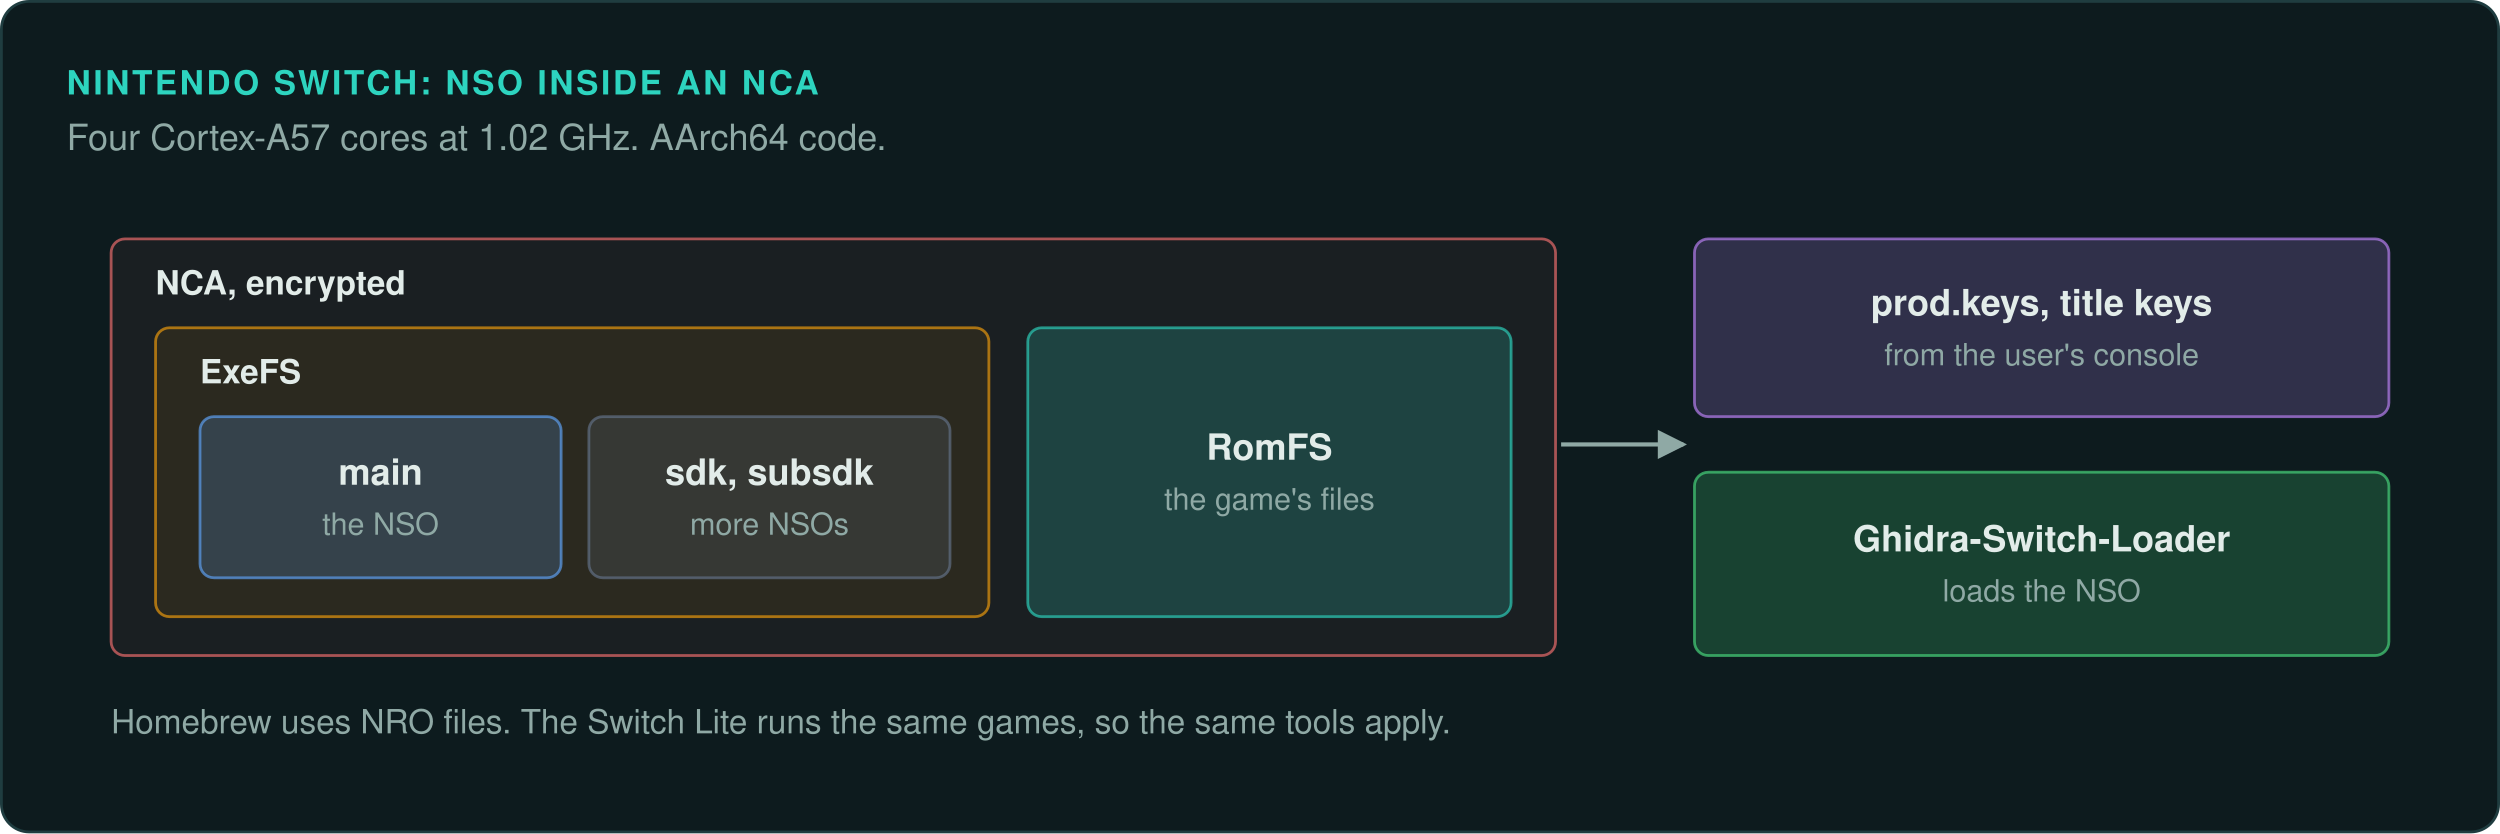
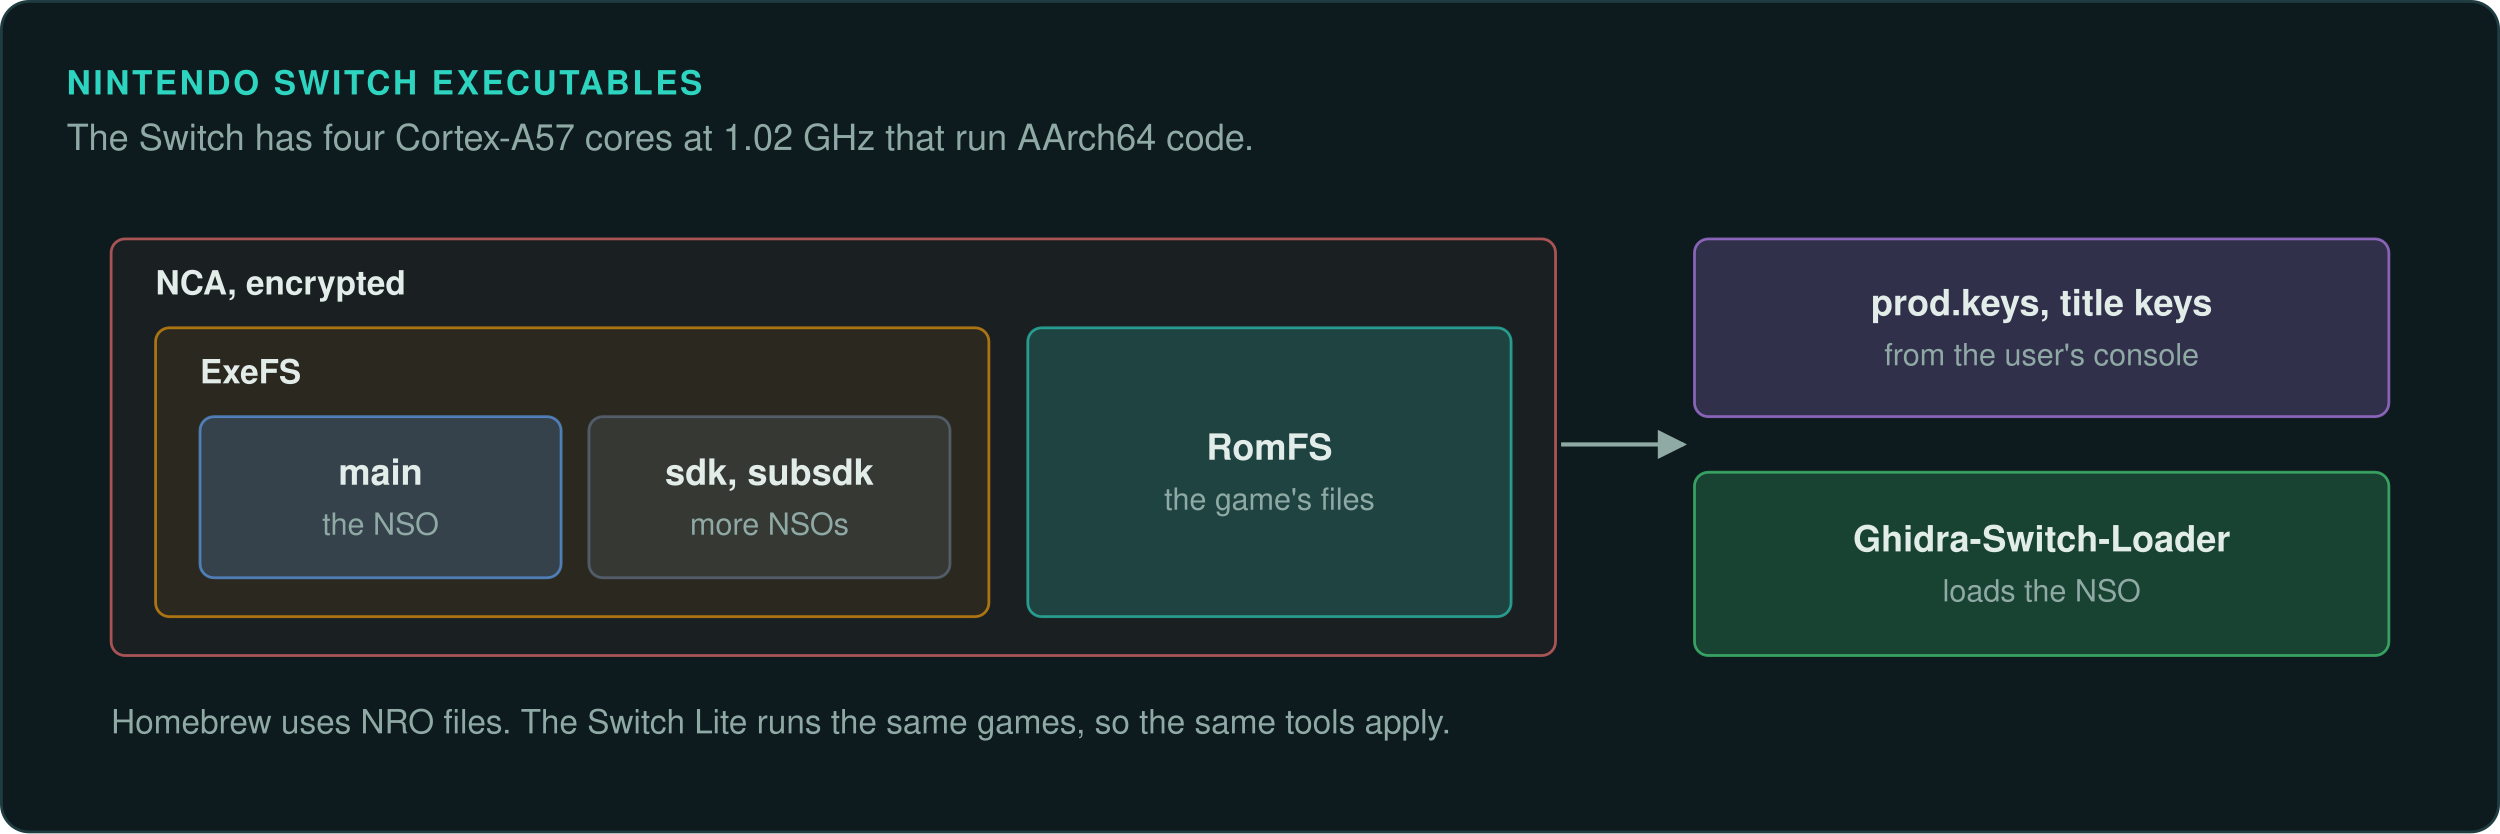
<svg xmlns="http://www.w3.org/2000/svg" width="900" height="300" viewBox="0 0 900 300" role="img" aria-label="The NSO of a Switch game inside the ExeFS of an encrypted NCA">
  <rect x="0.5" y="0.5" width="899" height="299" rx="10" fill="#0d1b1e" stroke="#1f3d40" />
  <defs>
    <marker id="arrow" viewBox="0 0 8 8" refX="7" refY="4" markerWidth="7" markerHeight="7" orient="auto">
      <path d="M0 0L8 4L0 8z" fill="#8fa9a5" />
    </marker>
  </defs>
-   <text x="24.0" y="34.0" font-family="ui-sans-serif, -apple-system, 'Segoe UI', Helvetica, Arial, sans-serif" font-size="12" font-weight="600" fill="#2dd4bf" text-anchor="start" letter-spacing="0.08em">NINTENDO SWITCH: NSO INSIDE AN NCA</text>
-   <text x="24.0" y="54.0" font-family="ui-sans-serif, -apple-system, 'Segoe UI', Helvetica, Arial, sans-serif" font-size="13" font-weight="400" fill="#8fa9a5" text-anchor="start">Four Cortex-A57 cores at 1.02 GHz. AArch64 code.</text>
+   <text x="24.0" y="34.0" font-family="ui-sans-serif, -apple-system, 'Segoe UI', Helvetica, Arial, sans-serif" font-size="12" font-weight="600" fill="#2dd4bf" text-anchor="start" letter-spacing="0.08em">NINTENDO SWITCH EXECUTABLES</text>
+   <text x="24.0" y="54.0" font-family="ui-sans-serif, -apple-system, 'Segoe UI', Helvetica, Arial, sans-serif" font-size="13" font-weight="400" fill="#8fa9a5" text-anchor="start">The Switch has four Cortex-A57 cores at 1.02 GHz that run AArch64 code.</text>
  <rect x="40.0" y="86.0" width="520.0" height="150.0" rx="5" fill="#f87171" stroke="#f87171" fill-opacity="0.06" stroke-opacity="0.65" />
  <text x="56.0" y="106.0" font-family="ui-sans-serif, -apple-system, 'Segoe UI', Helvetica, Arial, sans-serif" font-size="12" font-weight="600" fill="#e2ece9" text-anchor="start">NCA, encrypted</text>
  <rect x="56.0" y="118.0" width="300.0" height="104.0" rx="5" fill="#f59e0b" stroke="#f59e0b" fill-opacity="0.08" stroke-opacity="0.65" />
  <text x="72.0" y="138.0" font-family="ui-sans-serif, -apple-system, 'Segoe UI', Helvetica, Arial, sans-serif" font-size="12" font-weight="600" fill="#e2ece9" text-anchor="start">ExeFS</text>
  <rect x="72.0" y="150.0" width="130.0" height="58.0" rx="5" fill="#60a5fa" stroke="#60a5fa" fill-opacity="0.2" stroke-opacity="0.65" />
  <text x="137.0" y="174.5" font-family="ui-sans-serif, -apple-system, 'Segoe UI', Helvetica, Arial, sans-serif" font-size="13" font-weight="600" fill="#e2ece9" text-anchor="middle">main</text>
  <text x="137.0" y="192.5" font-family="ui-sans-serif, -apple-system, 'Segoe UI', Helvetica, Arial, sans-serif" font-size="11" font-weight="400" fill="#8fa9a5" text-anchor="middle">the NSO</text>
  <rect x="212.0" y="150.0" width="130.0" height="58.0" rx="5" fill="#64748b" stroke="#64748b" fill-opacity="0.2" stroke-opacity="0.65" />
  <text x="277.0" y="174.5" font-family="ui-sans-serif, -apple-system, 'Segoe UI', Helvetica, Arial, sans-serif" font-size="13" font-weight="600" fill="#e2ece9" text-anchor="middle">sdk, subsdk</text>
  <text x="277.0" y="192.5" font-family="ui-sans-serif, -apple-system, 'Segoe UI', Helvetica, Arial, sans-serif" font-size="11" font-weight="400" fill="#8fa9a5" text-anchor="middle">more NSOs</text>
  <rect x="370.0" y="118.0" width="174.0" height="104.0" rx="5" fill="#2dd4bf" stroke="#2dd4bf" fill-opacity="0.2" stroke-opacity="0.65" />
  <text x="457.0" y="165.5" font-family="ui-sans-serif, -apple-system, 'Segoe UI', Helvetica, Arial, sans-serif" font-size="13" font-weight="600" fill="#e2ece9" text-anchor="middle">RomFS</text>
  <text x="457.0" y="183.5" font-family="ui-sans-serif, -apple-system, 'Segoe UI', Helvetica, Arial, sans-serif" font-size="11" font-weight="400" fill="#8fa9a5" text-anchor="middle">the game's files</text>
  <path d="M562.0 160.0L606.0 160.0" stroke="#8fa9a5" stroke-width="1.5" fill="none" marker-end="url(#arrow)" />
  <rect x="610.0" y="86.0" width="250.0" height="64.0" rx="5" fill="#c084fc" stroke="#c084fc" fill-opacity="0.2" stroke-opacity="0.65" />
  <text x="735.0" y="113.5" font-family="ui-sans-serif, -apple-system, 'Segoe UI', Helvetica, Arial, sans-serif" font-size="13" font-weight="600" fill="#e2ece9" text-anchor="middle">prod.keys, title keys</text>
  <text x="735.0" y="131.5" font-family="ui-sans-serif, -apple-system, 'Segoe UI', Helvetica, Arial, sans-serif" font-size="11" font-weight="400" fill="#8fa9a5" text-anchor="middle">from the user's console</text>
  <rect x="610.0" y="170.0" width="250.0" height="66.0" rx="5" fill="#4ade80" stroke="#4ade80" fill-opacity="0.2" stroke-opacity="0.65" />
  <text x="735.0" y="198.5" font-family="ui-sans-serif, -apple-system, 'Segoe UI', Helvetica, Arial, sans-serif" font-size="13" font-weight="600" fill="#e2ece9" text-anchor="middle">Ghidra-Switch-Loader</text>
  <text x="735.0" y="216.5" font-family="ui-sans-serif, -apple-system, 'Segoe UI', Helvetica, Arial, sans-serif" font-size="11" font-weight="400" fill="#8fa9a5" text-anchor="middle">loads the NSO</text>
  <text x="40.0" y="264.0" font-family="ui-sans-serif, -apple-system, 'Segoe UI', Helvetica, Arial, sans-serif" font-size="12" font-weight="400" fill="#8fa9a5" text-anchor="start">Homebrew uses NRO files. The Switch Lite runs the same games, so the same tools apply.</text>
</svg>
